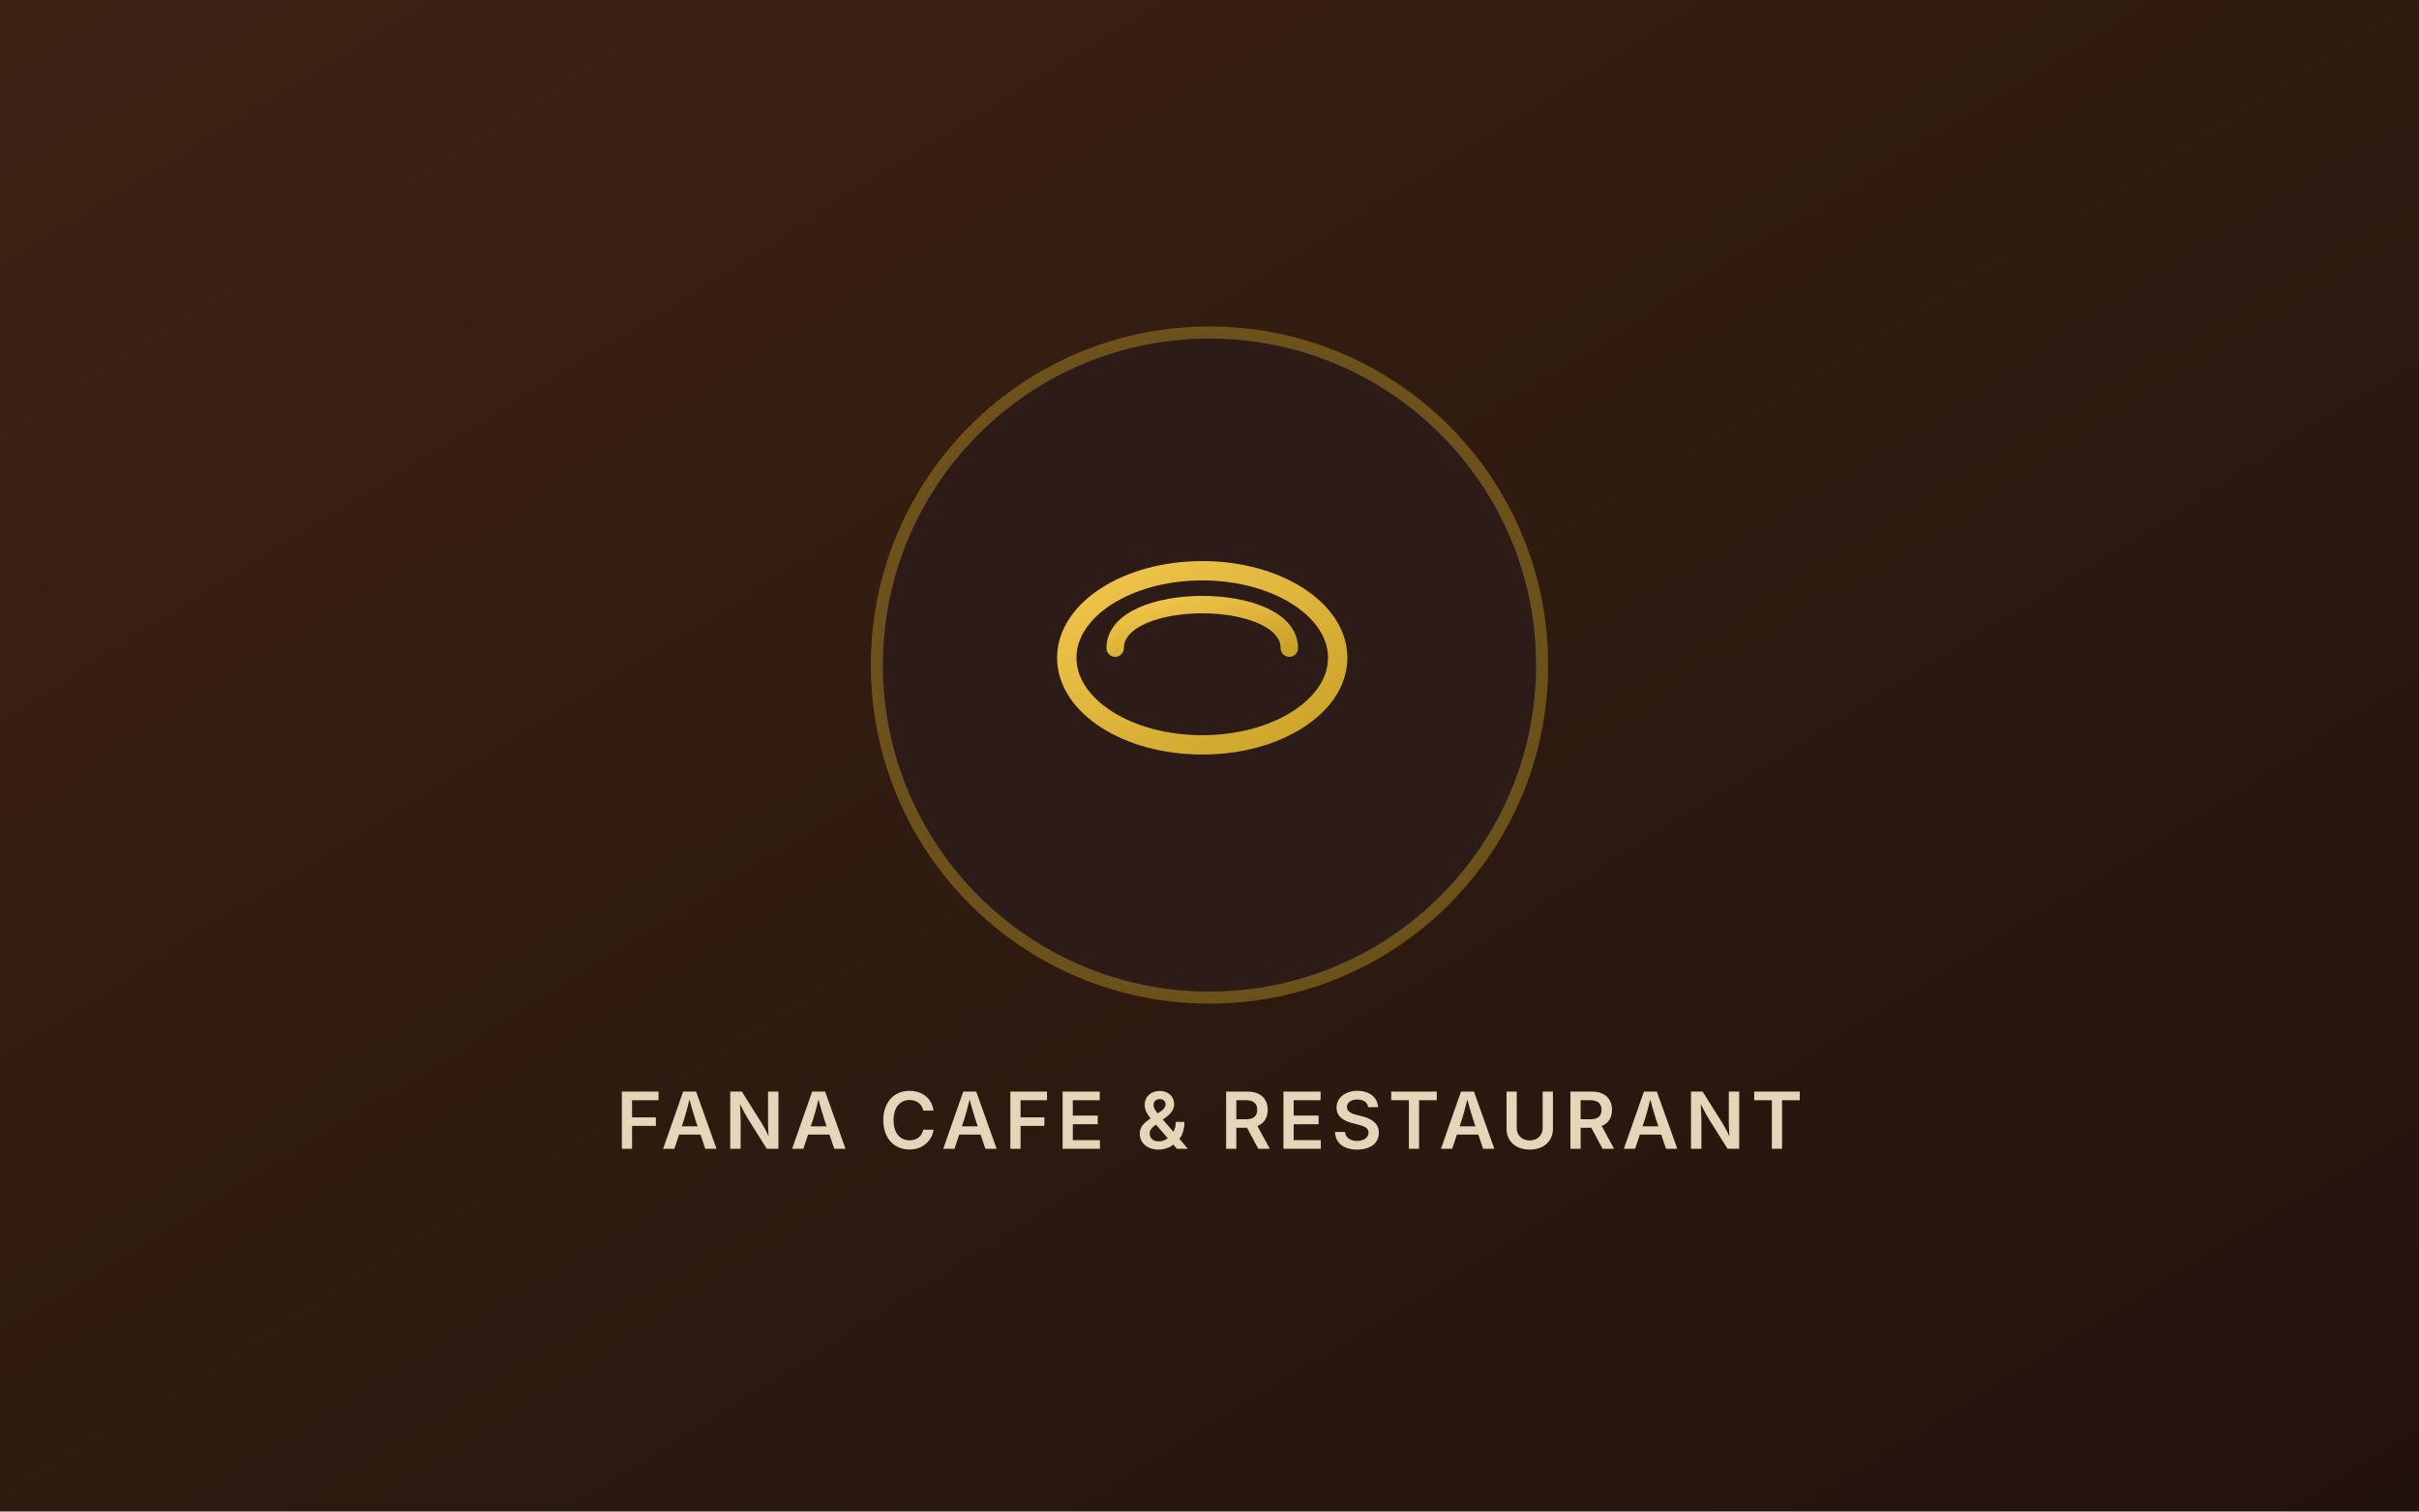
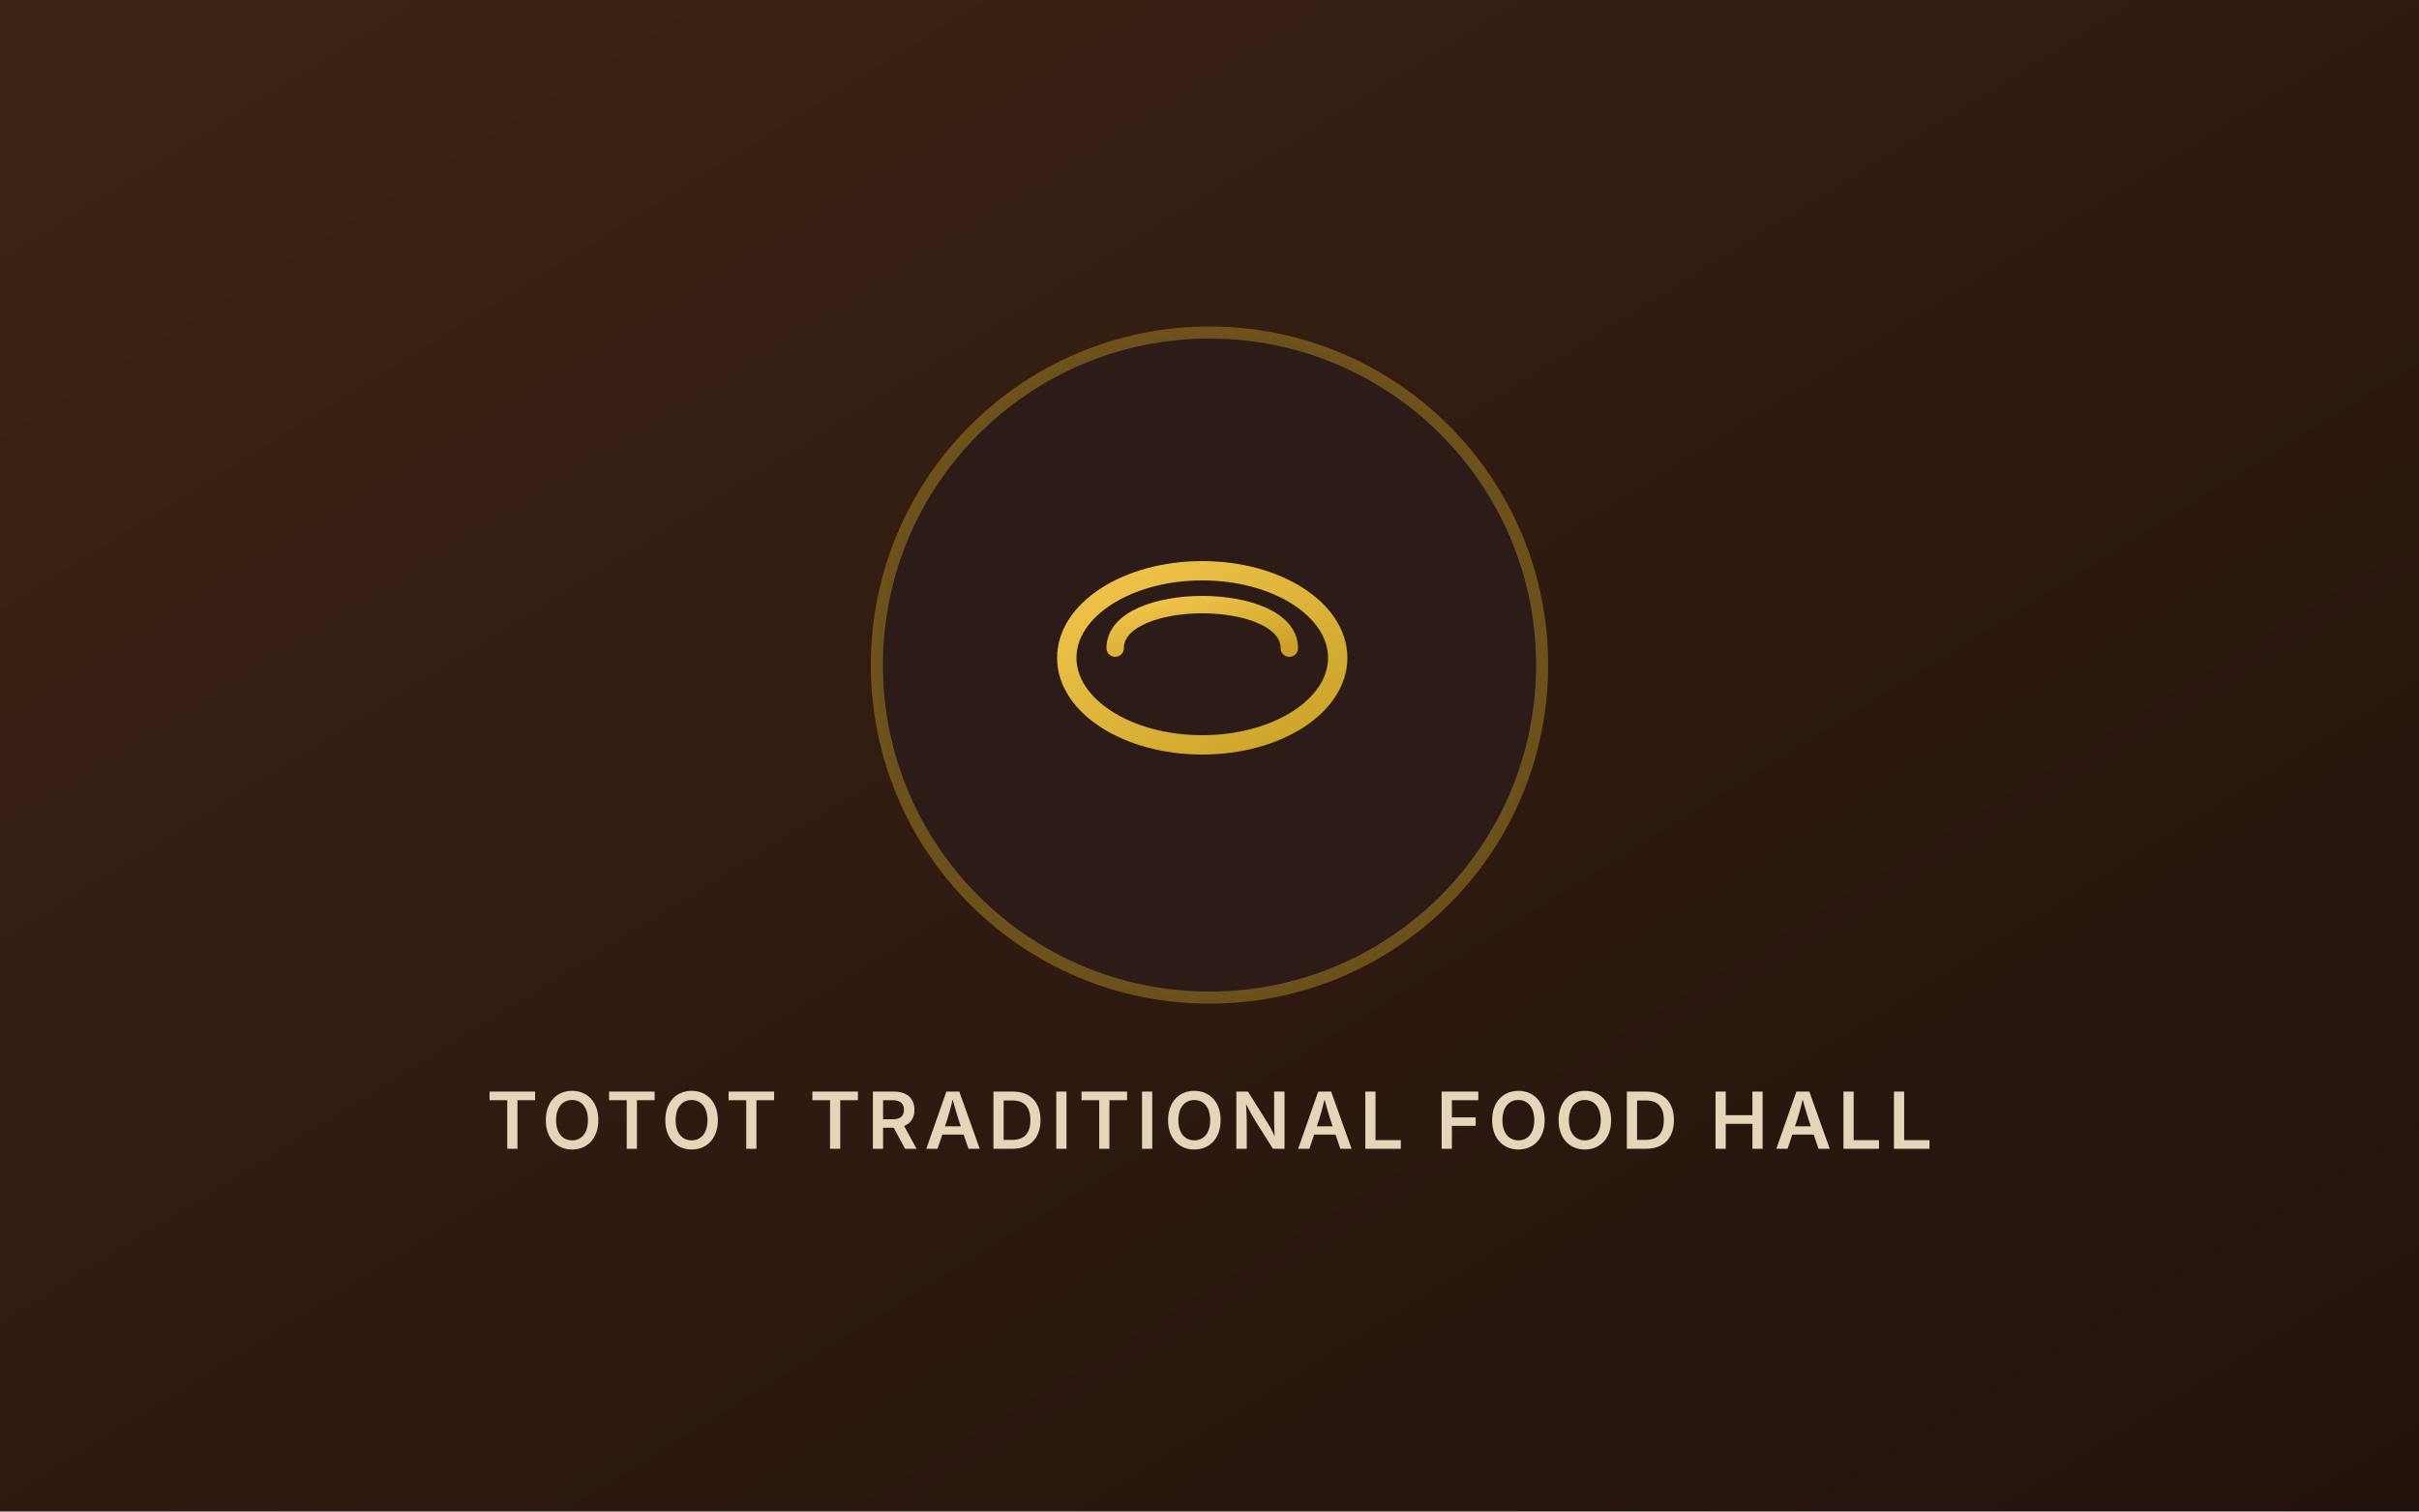
<svg xmlns="http://www.w3.org/2000/svg" viewBox="0 0 400 250" width="400" height="250">
  <defs>
    <linearGradient id="bg" x1="0%" y1="0%" x2="100%" y2="100%">
      <stop offset="0%" stop-color="#3D2314" />
      <stop offset="100%" stop-color="#22120C" />
    </linearGradient>
    <linearGradient id="gold" x1="0%" y1="0%" x2="100%" y2="100%">
      <stop offset="0%" stop-color="#F3C64D" />
      <stop offset="100%" stop-color="#C9A227" />
    </linearGradient>
  </defs>
  <rect width="100%" height="100%" fill="url(#bg)" />
  <circle cx="200" cy="110" r="55" fill="#2C1B17" stroke="#C9A227" stroke-width="2" stroke-opacity="0.4" />
  <g transform="translate(170, 80) scale(1.6)" stroke="url(#gold)" stroke-width="2" fill="none" stroke-linecap="round" stroke-linejoin="round">
    <ellipse cx="18" cy="18" rx="14" ry="9" />
    <path d="M9 17 C9 11 27 11 27 17" stroke-width="1.8" />
    <path d="M18 10 V8" stroke-width="1.8" />
  </g>
-   <text x="200" y="190" text-anchor="middle" fill="#E6D5B8" font-family="system-ui, -apple-system, sans-serif" font-size="13" font-weight="600" letter-spacing="1">FANA CAFE &amp; RESTAURANT</text>
+   <text x="200" y="190" text-anchor="middle" fill="#E6D5B8" font-family="system-ui, -apple-system, sans-serif" font-size="13" font-weight="600" letter-spacing="1">TOTOT TRADITIONAL FOOD HALL</text>
</svg>
